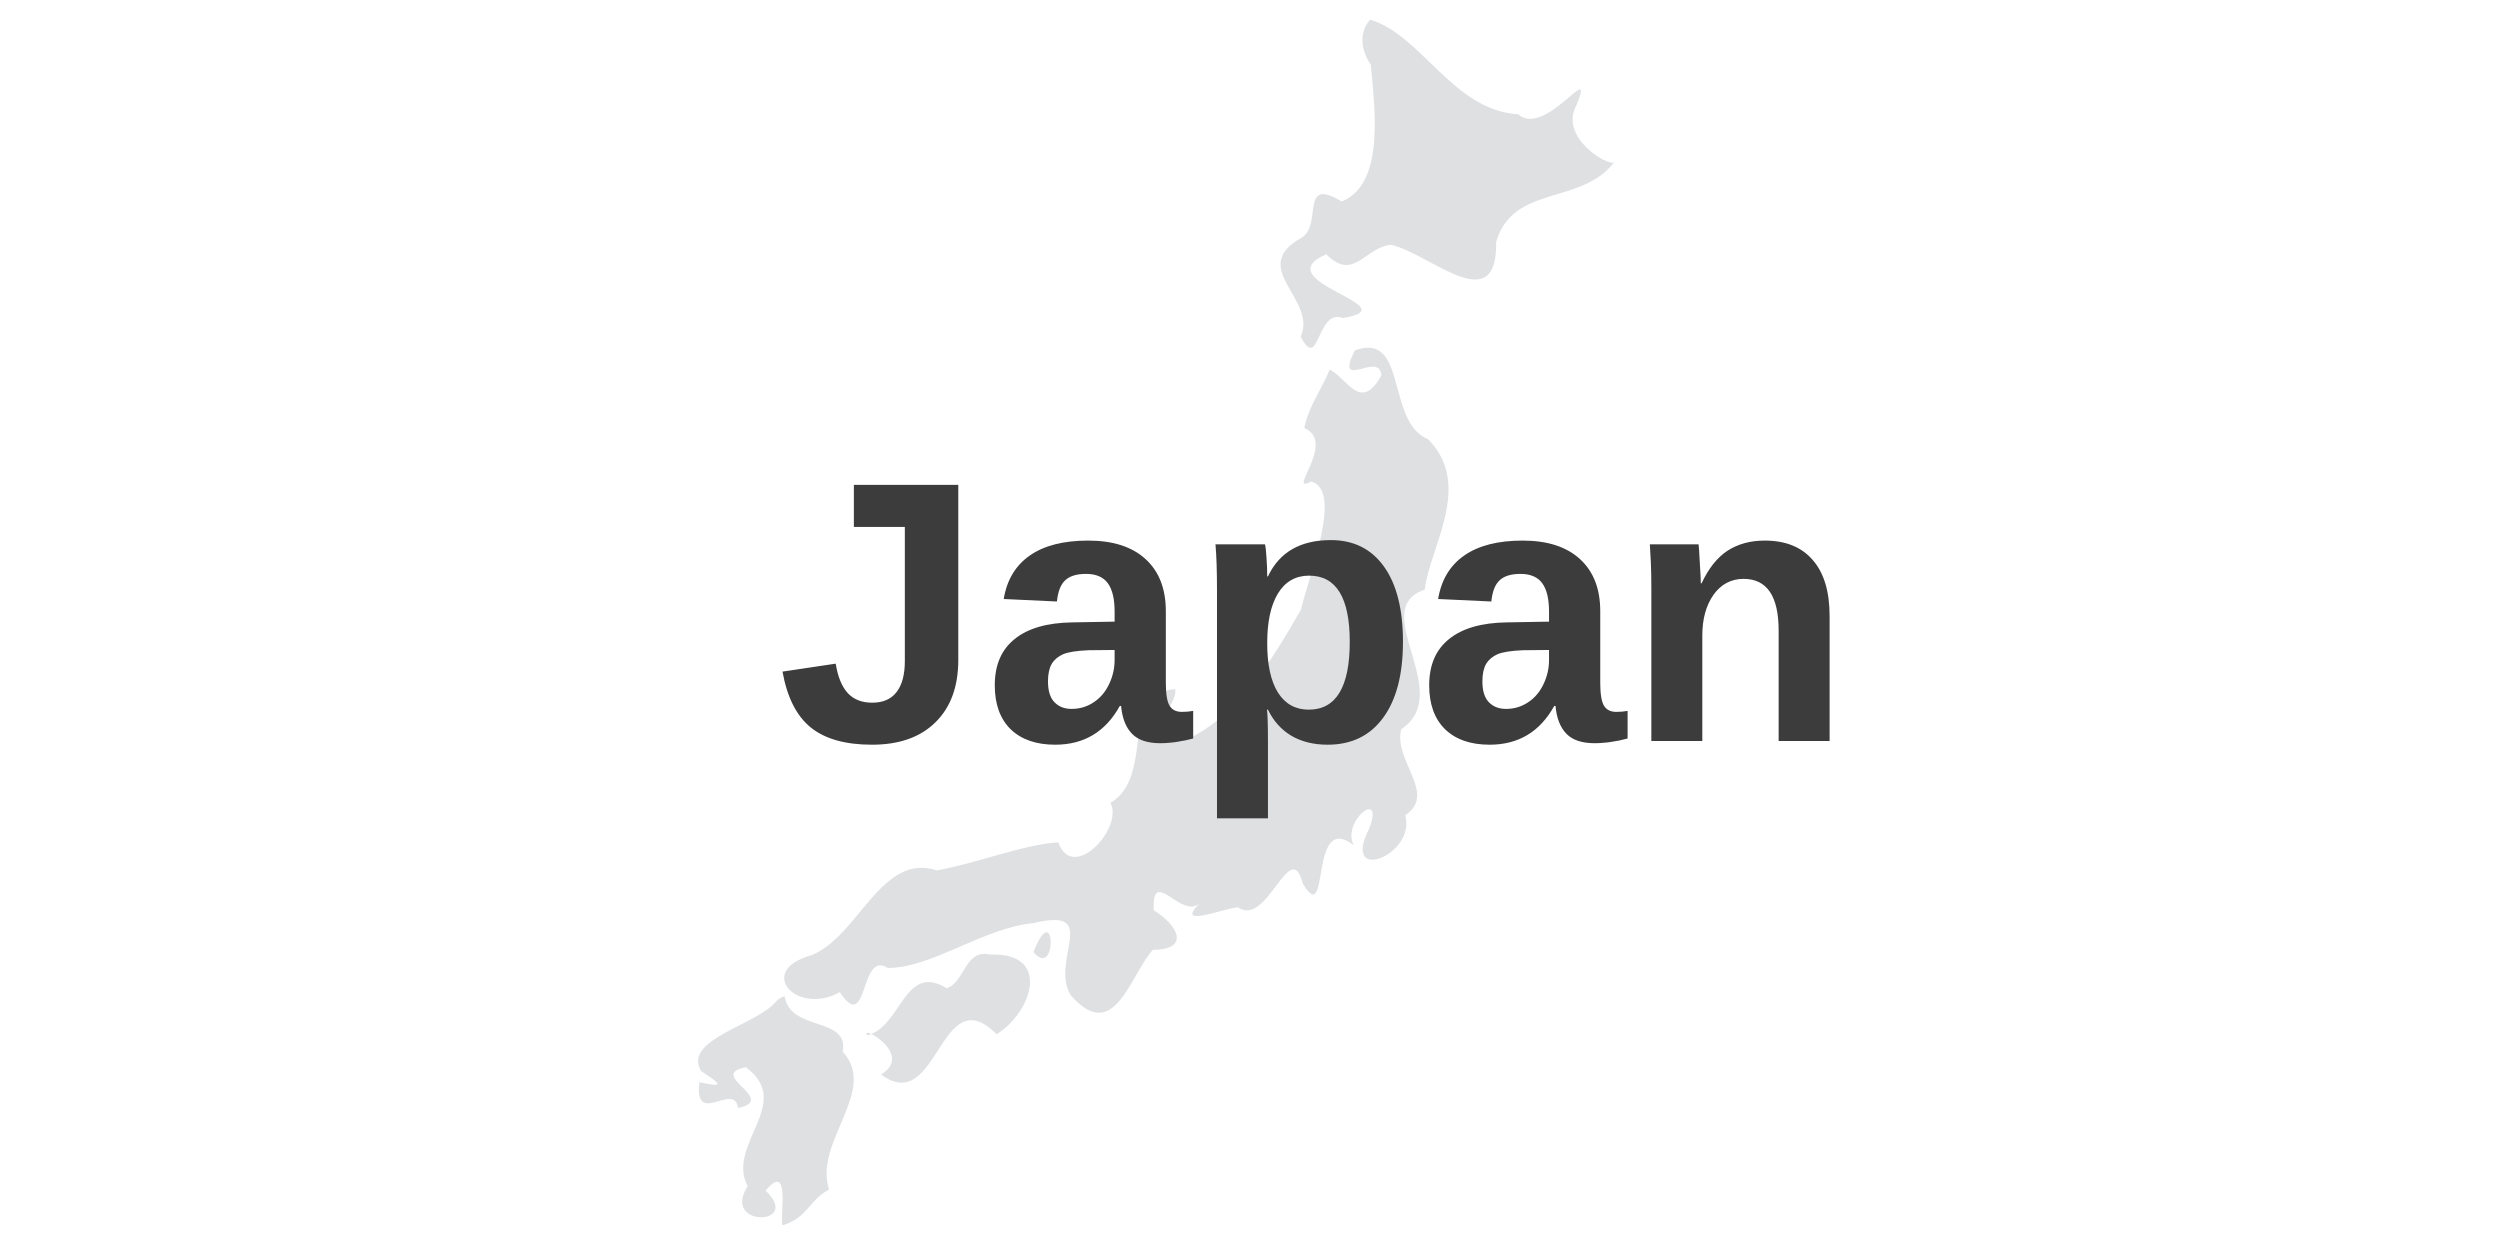
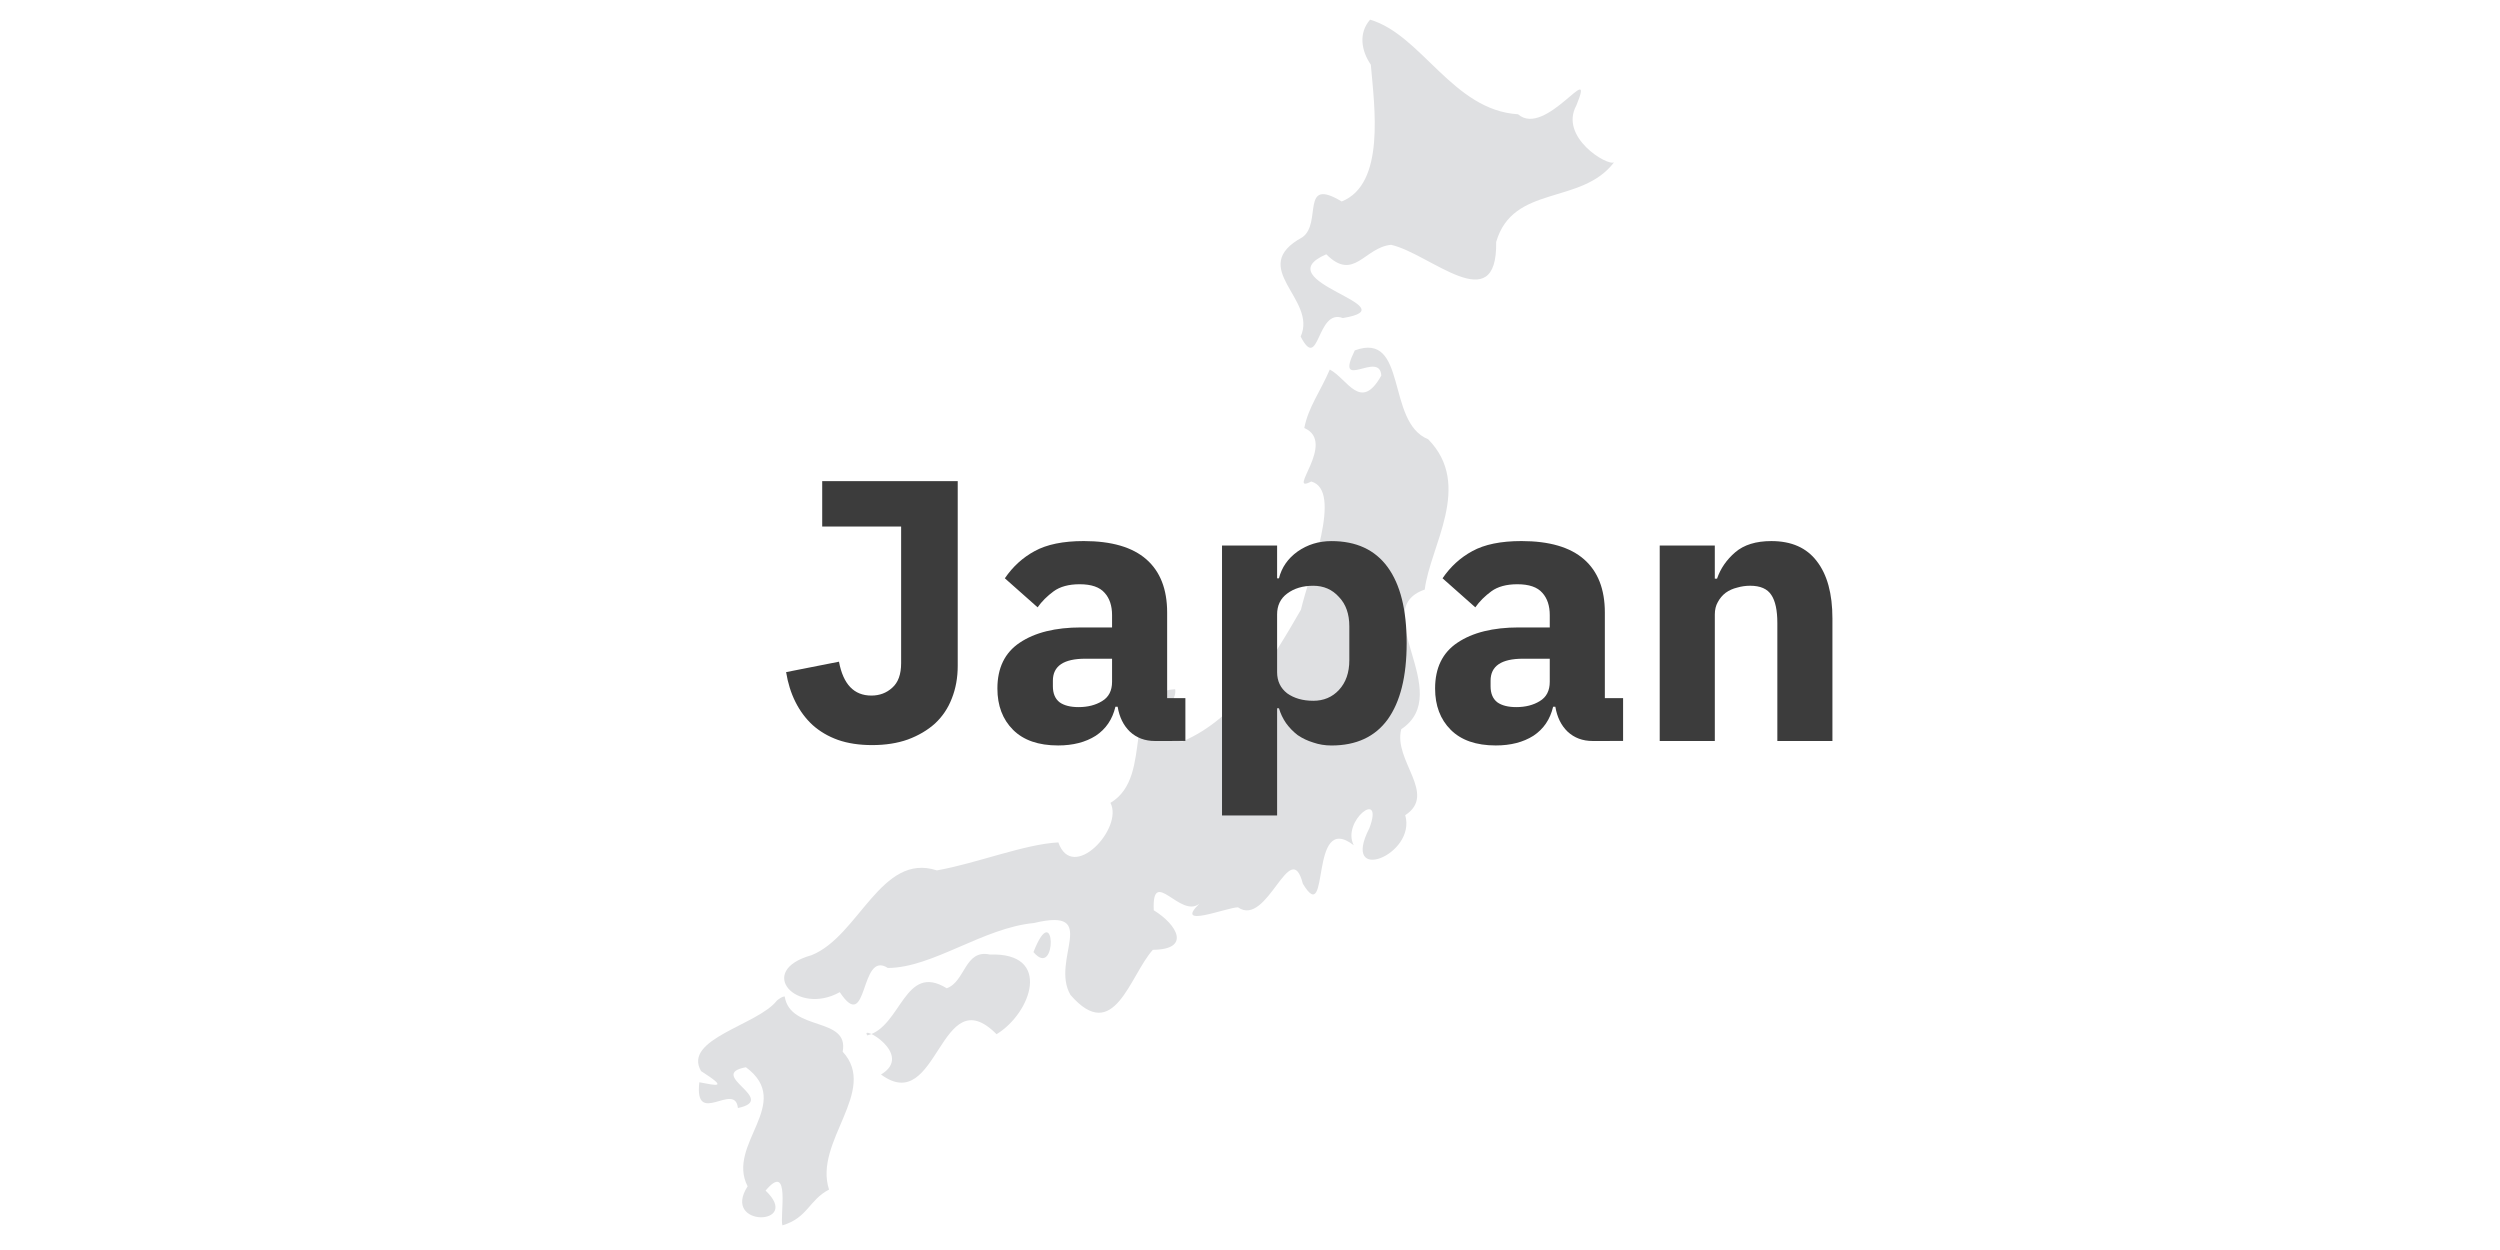
<svg xmlns="http://www.w3.org/2000/svg" width="157.111mm" height="78.523mm" viewBox="0 0 157.111 78.523" version="1.1" id="svg8439">
  <defs id="defs8433" />
  <g id="layer1" transform="translate(216.8948,28.01165)">
    <g id="g7603" transform="matrix(0.02645475,0,0,0.0260008,-99.40362,-68.66316)">
      <g transform="translate(-14349.138,4212.643)" id="layer2">
        <g id="g7611" transform="matrix(11.84293,0,0,11.84293,1391.869,-16138.727)" style="fill:#dfe0e2;fill-opacity:1;stroke:none">
          <path style="fill:#dfe0e2;fill-opacity:1;fill-rule:evenodd;stroke:none;stroke-width:0.45;stroke-linecap:butt;stroke-linejoin:miter;stroke-miterlimit:4;stroke-dasharray:none;stroke-opacity:1" d="m 876.484,1342.402 c 1.097,7.24 12.98,4.036 11.63,11.277 7.244,7.992 -5.877,18.367 -2.736,28.14 -4.037,2.127 -4.262,5.775 -9.353,7.303 -0.569,-1.765 1.721,-13.247 -3.378,-7.095 7.489,7.223 -8.966,7.594 -3.601,-0.874 -4.373,-8.601 9.4,-16.946 -0.342,-24.302 -8.025,1.513 6.667,6.575 -1.604,8.323 -0.596,-5.526 -8.801,4.029 -7.739,-5.255 3.563,0.69 5.837,1.278 0.35,-2.276 -3.769,-6.567 11.435,-9.415 15.201,-14.391 0.489,-0.393 0.921,-0.778 1.575,-0.85 z" id="path3240" />
          <path style="fill:#dfe0e2;fill-opacity:1;fill-rule:evenodd;stroke:none;stroke-width:0.45;stroke-linecap:butt;stroke-linejoin:miter;stroke-miterlimit:4;stroke-dasharray:none;stroke-opacity:1" d="m 993.909,1143.052 c 10.361,3.115 16.604,18.488 29.674,19.308 5.562,4.928 15.712,-11.806 11.701,-1.808 -3.499,6.485 6.267,12.444 7.56,11.611 -6.562,8.796 -20.283,4.459 -23.647,16.261 0.262,15.937 -13.269,2.364 -21.077,0.578 -5.385,0.53 -7.45,7.593 -13.003,1.933 -12.563,5.531 17.148,10.712 3.317,13.015 -5.297,-2.057 -4.677,11.228 -8.455,3.776 3.437,-7.689 -10.882,-14.038 0.351,-20.272 4.005,-2.879 -0.521,-12.444 7.877,-7.296 8.787,-3.55 6.577,-19.303 5.846,-27.916 -1.895,-2.81 -2.517,-6.433 -0.145,-9.19 z" id="path2920" />
          <path style="fill:#dfe0e2;fill-opacity:1;fill-rule:evenodd;stroke:none;stroke-width:0.45;stroke-linecap:butt;stroke-linejoin:miter;stroke-miterlimit:4;stroke-dasharray:none;stroke-opacity:1" d="m 990.834,1210.552 c 10.672,-3.99 6.209,14.678 14.72,18.131 9.062,9.398 0.368,21.831 -0.686,30.685 -11.637,4.01 6.241,21.073 -4.708,28.491 -1.658,6.389 7.291,13.235 0.794,17.55 2.297,8.132 -13.082,14.306 -7.186,2.638 3.042,-8.245 -5.673,-1.424 -3.138,3.502 -9.106,-7.175 -4.638,17.25 -10.21,7.849 -2.535,-9.955 -7.082,9.045 -13.016,4.816 -2.222,0.015 -12.994,4.449 -7.715,-0.764 -3.8,3.197 -9.578,-7.775 -9.177,1.361 4.729,2.953 7.529,8.02 -0.182,8.073 -4.652,5.269 -7.756,19.48 -16.521,9.211 -4.1,-7.136 6.149,-17.974 -7.307,-14.681 -10.273,0.994 -20.331,9.139 -29.329,9.178 -5.716,-3.773 -3.869,13.794 -9.64,4.936 -8.581,4.881 -17.018,-4.318 -5.667,-7.545 9.5,-3.865 13.95,-21.041 25.142,-17.305 7.973,-1.436 17.568,-5.355 24.365,-5.714 2.853,8.284 13.126,-2.865 10.453,-8.07 9.071,-5.495 1.582,-22.48 12.971,-23.201 0.725,2.894 -7.015,10.126 1.488,10.661 11.032,-4.763 17.955,-16.657 23.75,-26.88 1.688,-7.348 8.471,-24.361 2.065,-26.165 -5.201,2.761 5.227,-7.986 -1.392,-10.92 0.827,-4.298 3.185,-7.355 5.116,-11.933 3.583,1.928 6.198,8.758 10.332,1.231 -0.297,-5.275 -9.504,3.547 -5.322,-5.133 z" id="path2616-9" />
          <path style="fill:#dfe0e2;fill-opacity:1;fill-rule:evenodd;stroke:none;stroke-width:0.45;stroke-linecap:butt;stroke-linejoin:miter;stroke-miterlimit:4;stroke-dasharray:none;stroke-opacity:1" d="m 926.384,1333.352 c 4.414,-11.502 4.836,5.819 0,0 z" id="path3585" />
          <path style="fill:#dfe0e2;fill-opacity:1;fill-rule:evenodd;stroke:none;stroke-width:0.45;stroke-linecap:butt;stroke-linejoin:miter;stroke-miterlimit:4;stroke-dasharray:none;stroke-opacity:1" d="m 917.634,1333.852 c 12.581,-0.465 8.353,11.92 1.345,16.258 -11.425,-11.7 -11.644,16.901 -23.173,8.223 6.806,-4.143 -4.443,-10.398 -2.745,-7.974 6.859,-1.817 7.43,-14.964 15.923,-9.625 3.745,-1.342 3.594,-8.01 8.65,-6.882 z" id="path2468" />
          <path style="fill:#dfe0e2;fill-opacity:1;fill-rule:evenodd;stroke:none;stroke-width:0.45;stroke-linecap:butt;stroke-linejoin:miter;stroke-miterlimit:4;stroke-dasharray:none;stroke-opacity:1" d="m 967.284,1265.452 c 5.786,-1.476 -1.079,13.572 -1.107,3.801 0.143,-1.286 0.158,-2.786 1.107,-3.801 z" id="path3302" />
        </g>
      </g>
    </g>
-     <text xml:space="preserve" style="font-style:normal;font-variant:normal;font-weight:bold;font-stretch:normal;font-size:23.395px;line-height:1.25;font-family:'Liberation Sans';-inkscape-font-specification:'Liberation Sans Bold';letter-spacing:0px;word-spacing:0px;fill:#3c3c3c;fill-opacity:1;stroke:none;stroke-width:0.585" x="-168.077" y="18.555" id="JP_Text">
-       <tspan id="tspan7613" x="-168.077" y="18.555" style="font-style:normal;font-variant:normal;font-weight:bold;font-stretch:normal;font-family:'Liberation Sans';-inkscape-font-specification:'Liberation Sans Bold';fill:#3c3c3c;fill-opacity:1;stroke-width:0.585">Japan</tspan>
-     </text>
+     <g aria-label="Japan" style="font-style:normal;font-variant:normal;font-weight:bold;font-stretch:normal;font-size:23.395px;line-height:1.25;font-family:'IBM Plex Sans';-inkscape-font-specification:'IBM Plex Sans Bold';letter-spacing:0px;word-spacing:0px;fill:#3c3c3c;fill-opacity:1;stroke:none;stroke-width:0.585" id="JP_Text">
+       <path d="M -156.707,2.226 V 13.83 q 0,1.123 -0.374,2.059 -0.351,0.912 -1.053,1.567 -0.702,0.632 -1.708,1.006 -0.983,0.351 -2.246,0.351 -1.217,0 -2.152,-0.328 -0.912,-0.328 -1.591,-0.936 -0.655,-0.608 -1.076,-1.45 -0.421,-0.842 -0.585,-1.872 l 3.322,-0.655 q 0.398,2.129 2.035,2.129 0.772,0 1.31,-0.491 0.561,-0.491 0.561,-1.544 V 5.08 h -4.96 V 2.226 Z" style="font-style:normal;font-variant:normal;font-weight:bold;font-stretch:normal;font-family:'IBM Plex Sans';-inkscape-font-specification:'IBM Plex Sans Bold';fill:#3c3c3c;fill-opacity:1;stroke-width:0.585" id="path4493" />
+       <path d="m -144.318,18.555 q -0.936,0 -1.567,-0.585 -0.608,-0.585 -0.772,-1.567 h -0.14 q -0.281,1.193 -1.24,1.825 -0.959,0.608 -2.363,0.608 -1.848,0 -2.831,-0.983 -0.983,-0.983 -0.983,-2.597 0,-1.942 1.404,-2.878 1.427,-0.959 3.86,-0.959 h 1.942 v -0.772 q 0,-0.889 -0.468,-1.404 -0.468,-0.538 -1.567,-0.538 -1.029,0 -1.638,0.445 -0.608,0.445 -1.006,1.006 l -2.059,-1.825 q 0.749,-1.1 1.872,-1.708 1.146,-0.632 3.088,-0.632 2.62,0 3.93,1.146 1.31,1.146 1.31,3.345 v 5.381 h 1.146 v 2.69 z m -4.796,-2.129 q 0.866,0 1.474,-0.374 0.632,-0.374 0.632,-1.217 v -1.45 h -1.684 q -2.035,0 -2.035,1.38 v 0.351 q 0,0.678 0.421,1.006 0.421,0.304 1.193,0.304 z" style="font-style:normal;font-variant:normal;font-weight:bold;font-stretch:normal;font-family:'IBM Plex Sans';-inkscape-font-specification:'IBM Plex Sans Bold';fill:#3c3c3c;fill-opacity:1;stroke-width:0.585" id="path4495" />
+       <path d="m -140.098,6.273 h 3.462 v 2.059 h 0.117 q 0.257,-1.029 1.17,-1.684 0.936,-0.655 2.129,-0.655 2.339,0 3.533,1.638 1.193,1.638 1.193,4.773 0,3.135 -1.193,4.796 -1.193,1.638 -3.533,1.638 -0.608,0 -1.146,-0.187 -0.538,-0.164 -0.983,-0.468 -0.421,-0.328 -0.725,-0.749 -0.304,-0.445 -0.445,-0.936 h -0.117 v 6.738 h -3.462 z m 5.732,9.756 q 0.983,0 1.614,-0.678 0.655,-0.702 0.655,-1.872 V 11.35 q 0,-1.17 -0.655,-1.848 -0.632,-0.702 -1.614,-0.702 -0.983,0 -1.638,0.491 -0.632,0.468 -0.632,1.31 v 3.626 q 0,0.842 0.632,1.333 0.655,0.468 1.638,0.468 z" style="font-style:normal;font-variant:normal;font-weight:bold;font-stretch:normal;font-family:'IBM Plex Sans';-inkscape-font-specification:'IBM Plex Sans Bold';fill:#3c3c3c;fill-opacity:1;stroke-width:0.585" id="path4497" />
+       <path d="m -116.811,18.555 q -0.936,0 -1.567,-0.585 -0.608,-0.585 -0.772,-1.567 h -0.14 q -0.281,1.193 -1.24,1.825 -0.959,0.608 -2.363,0.608 -1.848,0 -2.831,-0.983 -0.983,-0.983 -0.983,-2.597 0,-1.942 1.404,-2.878 1.427,-0.959 3.86,-0.959 h 1.942 v -0.772 q 0,-0.889 -0.468,-1.404 -0.468,-0.538 -1.567,-0.538 -1.029,0 -1.638,0.445 -0.608,0.445 -1.006,1.006 l -2.059,-1.825 q 0.749,-1.1 1.872,-1.708 1.146,-0.632 3.088,-0.632 2.62,0 3.93,1.146 1.31,1.146 1.31,3.345 v 5.381 h 1.146 v 2.69 z m -4.796,-2.129 q 0.866,0 1.474,-0.374 0.632,-0.374 0.632,-1.217 v -1.45 h -1.684 q -2.035,0 -2.035,1.38 v 0.351 q 0,0.678 0.421,1.006 0.421,0.304 1.193,0.304 z" style="font-style:normal;font-variant:normal;font-weight:bold;font-stretch:normal;font-family:'IBM Plex Sans';-inkscape-font-specification:'IBM Plex Sans Bold';fill:#3c3c3c;fill-opacity:1;stroke-width:0.585" id="path4499" />
+       <path d="M -112.591,18.555 V 6.273 h 3.462 v 2.082 h 0.14 q 0.328,-0.959 1.146,-1.661 0.819,-0.702 2.269,-0.702 1.895,0 2.854,1.263 0.983,1.263 0.983,3.603 v 7.697 h -3.462 v -7.416 q 0,-1.193 -0.374,-1.755 -0.374,-0.585 -1.333,-0.585 -0.421,0 -0.819,0.117 -0.398,0.094 -0.725,0.328 -0.304,0.234 -0.491,0.585 -0.187,0.328 -0.187,0.772 v 7.954 z" style="font-style:normal;font-variant:normal;font-weight:bold;font-stretch:normal;font-family:'IBM Plex Sans';-inkscape-font-specification:'IBM Plex Sans Bold';fill:#3c3c3c;fill-opacity:1;stroke-width:0.585" id="path4501" />
+     </g>
  </g>
</svg>
